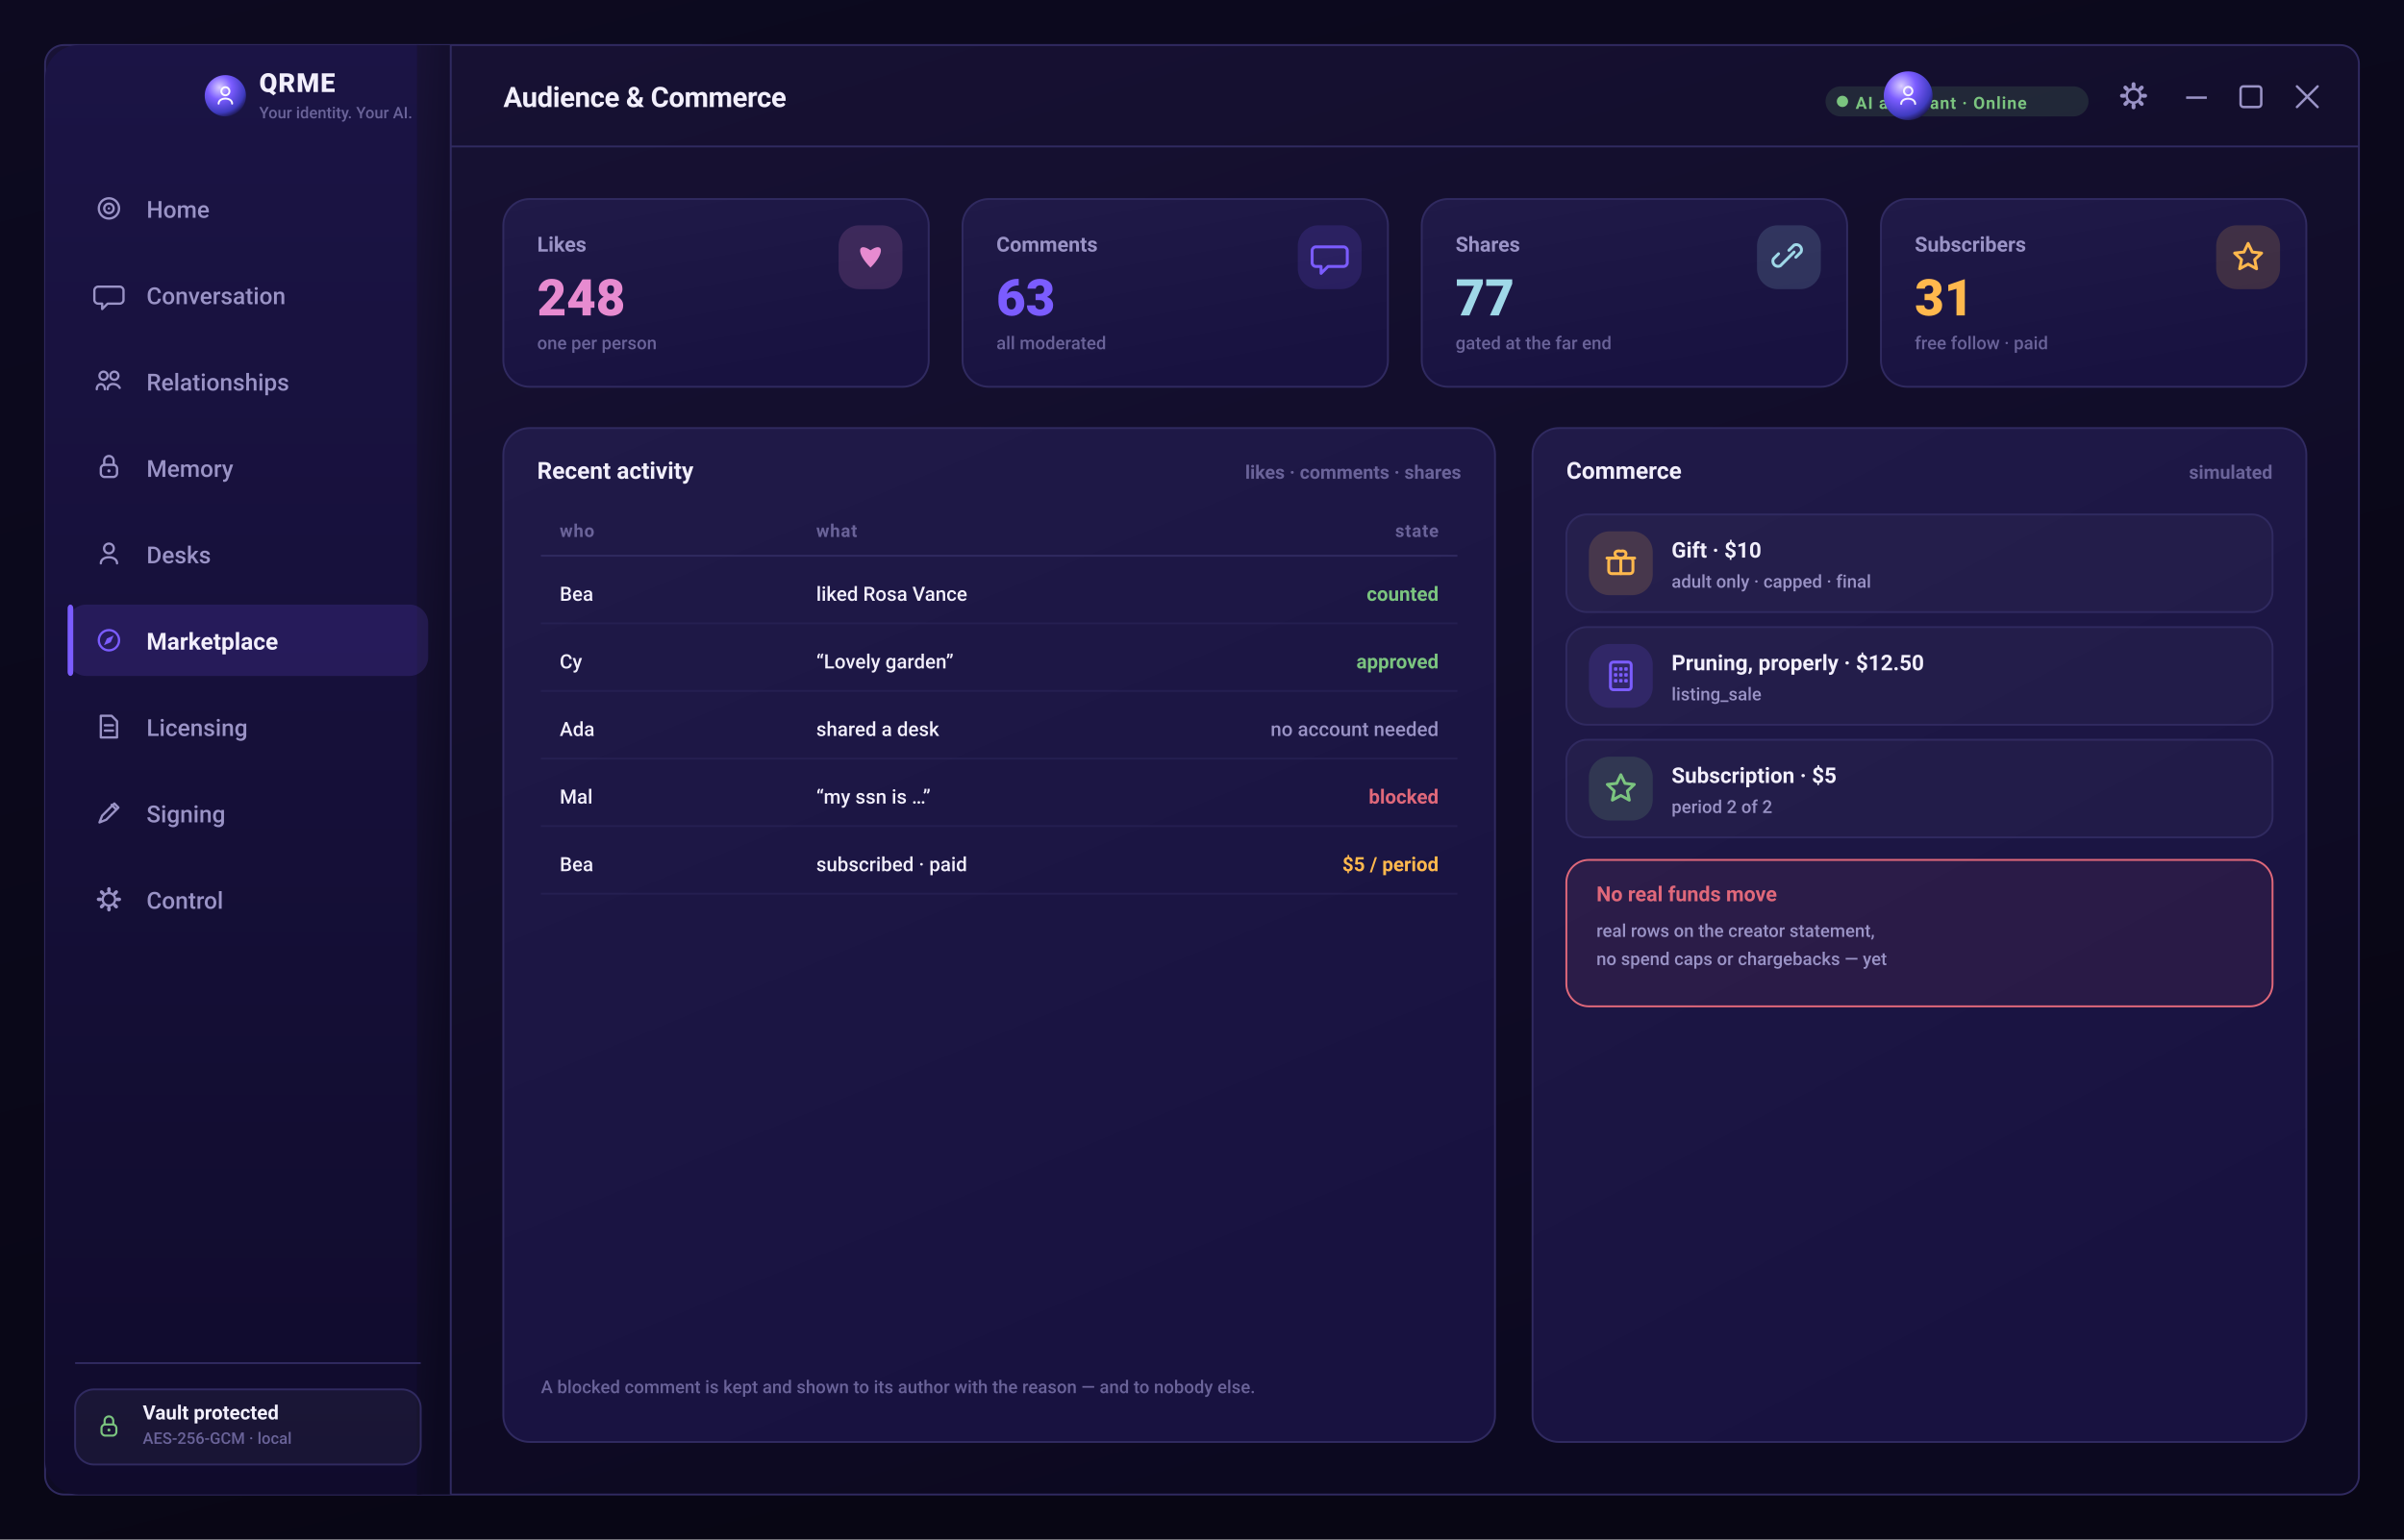
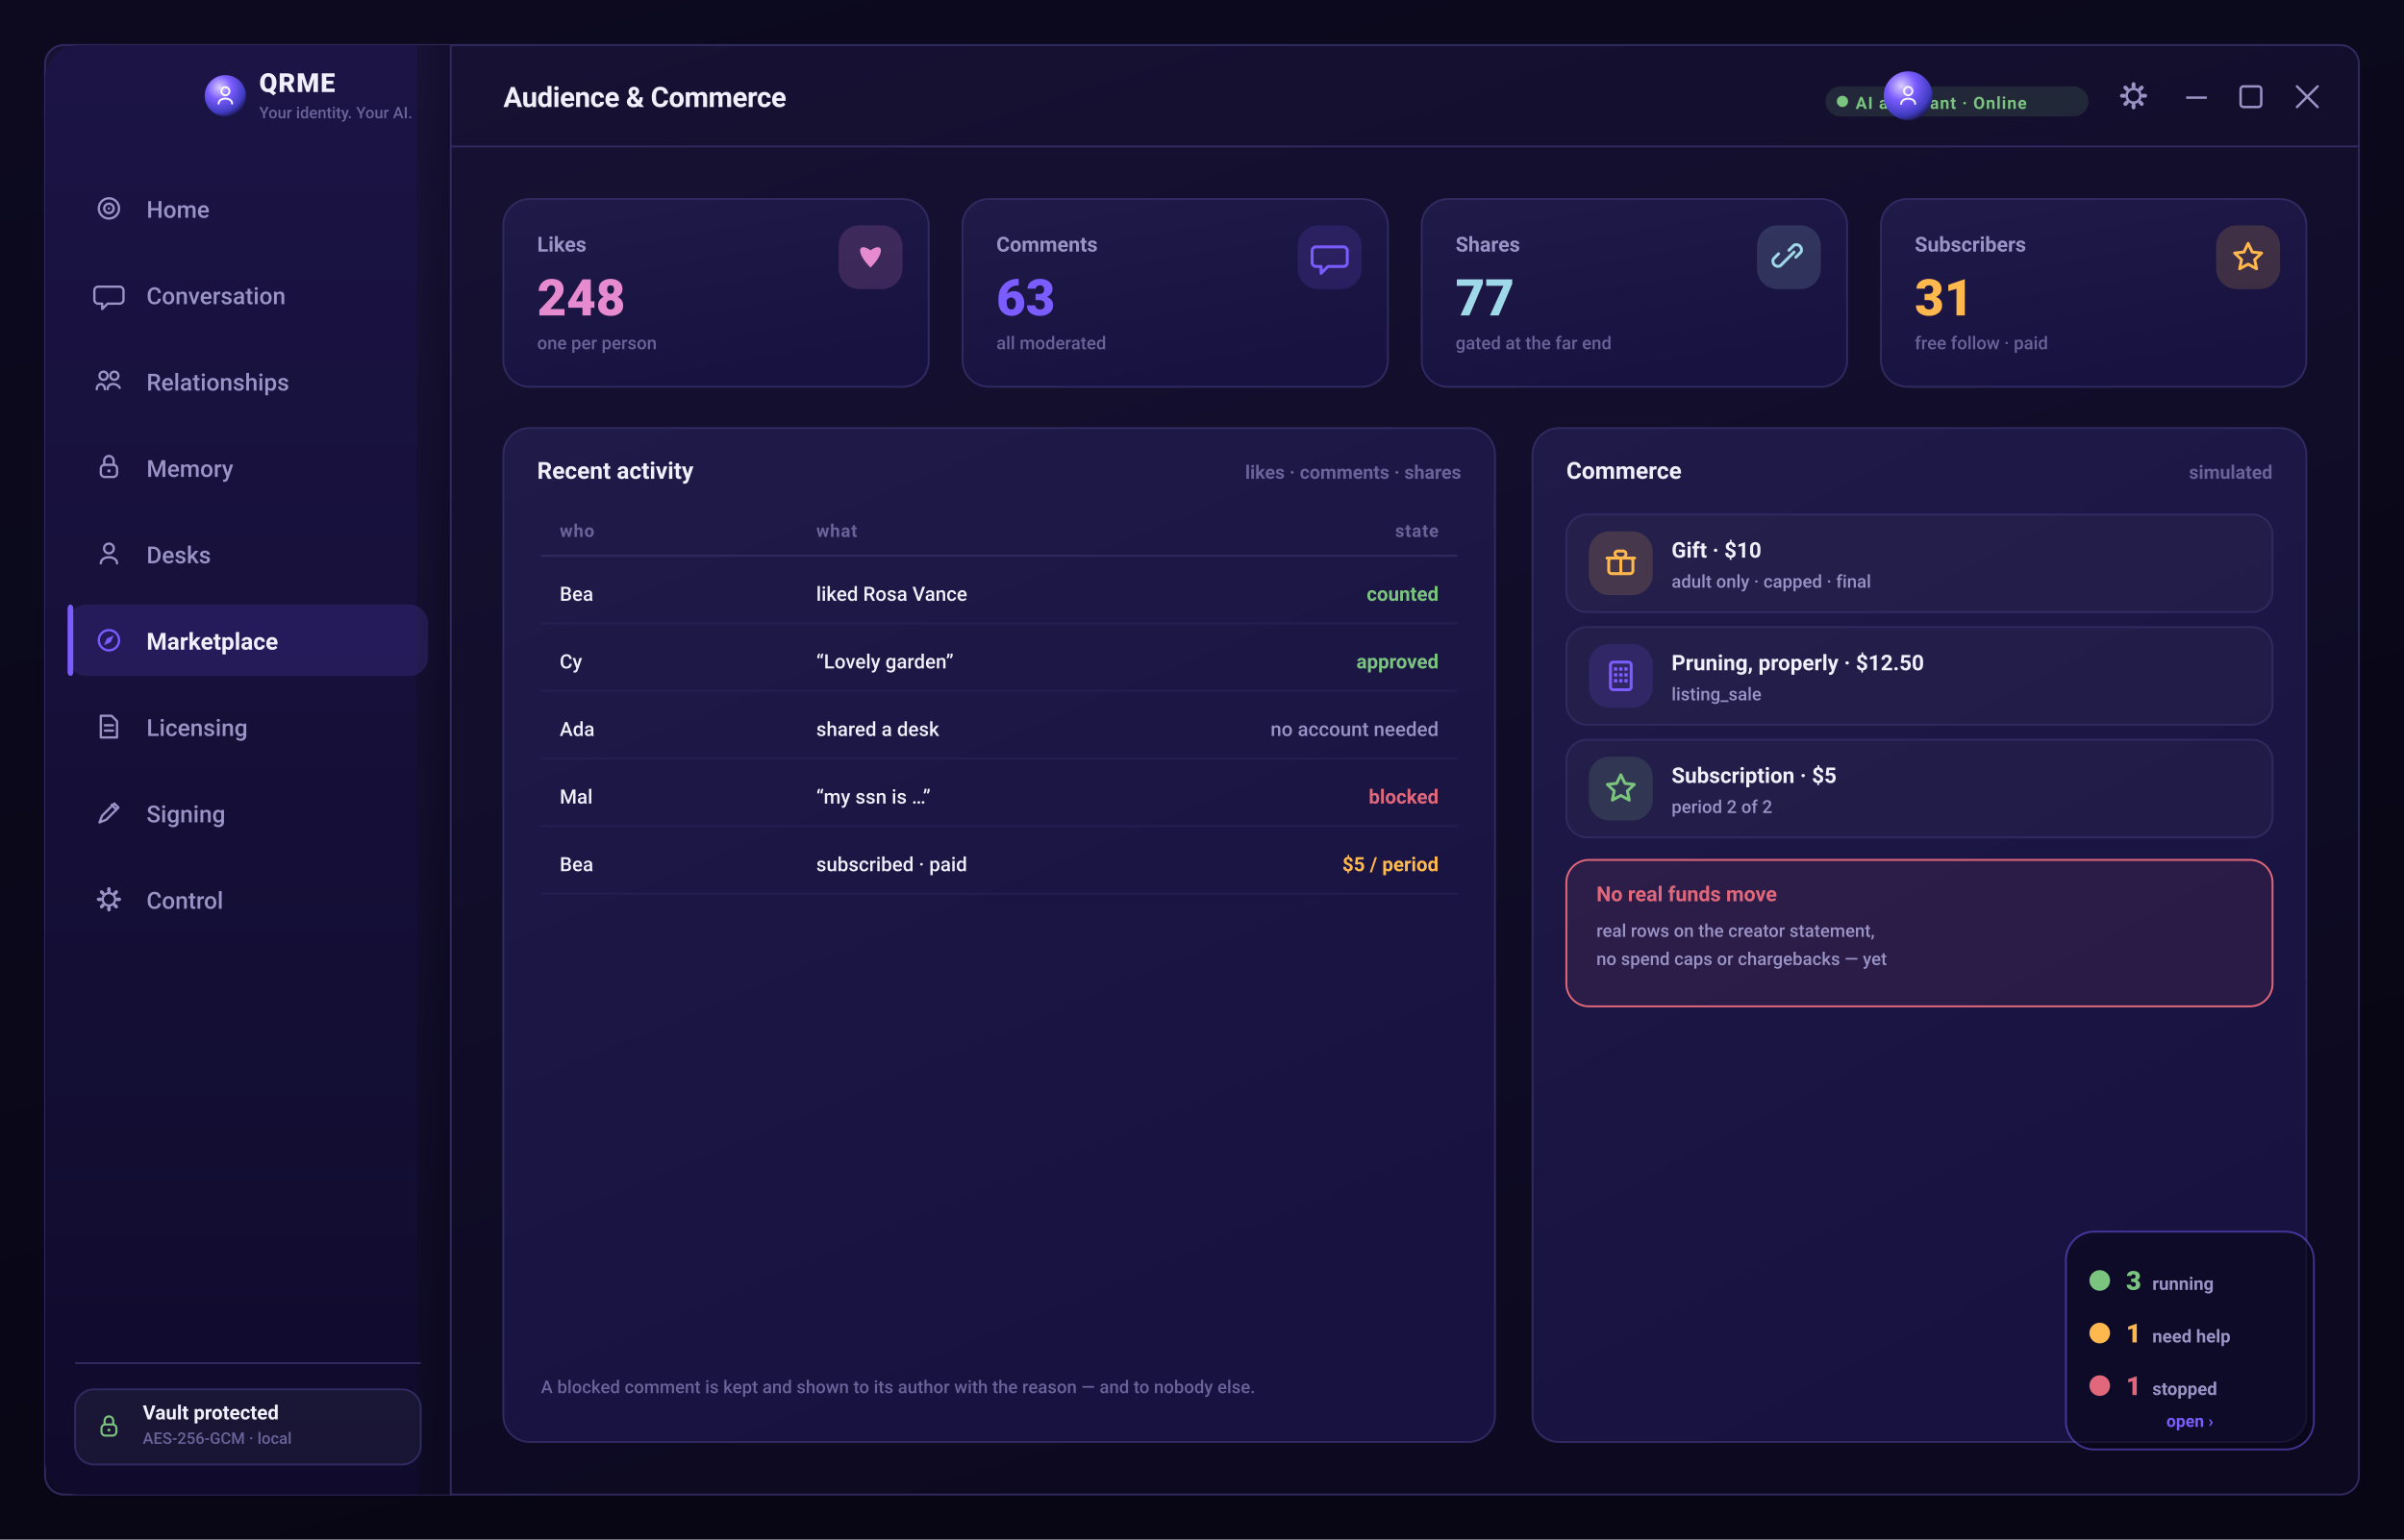
<svg xmlns="http://www.w3.org/2000/svg" width="1280" height="820" viewBox="0 0 1280 820" role="img" aria-label="QRME — Audience &amp; Commerce">
  <defs>
    <linearGradient id="gPage" x1="0" y1="0" x2="0.4" y2="1">
      <stop offset="0" stop-color="#0d0a20" />
      <stop offset="1" stop-color="#080614" />
    </linearGradient>
    <linearGradient id="gScr" x1="0" y1="0" x2="0.5" y2="1">
      <stop offset="0" stop-color="#181235" />
      <stop offset="1" stop-color="#0c0920" />
    </linearGradient>
    <linearGradient id="gSide" x1="0" y1="0" x2="0" y2="1">
      <stop offset="0" stop-color="#1b1445" />
      <stop offset="1" stop-color="#100b2c" />
    </linearGradient>
    <linearGradient id="gCard" x1="0" y1="0" x2="0.4" y2="1">
      <stop offset="0" stop-color="#201a48" />
      <stop offset="1" stop-color="#181240" />
    </linearGradient>
    <linearGradient id="gBrand" x1="0" y1="0" x2="1" y2="0">
      <stop offset="0" stop-color="#7b5cff" />
      <stop offset="1" stop-color="#9d7bff" />
    </linearGradient>
    <linearGradient id="gAmber" x1="0" y1="0" x2="1" y2="0">
      <stop offset="0" stop-color="#ffb84d" />
      <stop offset="1" stop-color="#ffd27a" />
    </linearGradient>
    <radialGradient id="orb" cx="36%" cy="30%" r="78%">
      <stop offset="0" stop-color="#d9ccff" />
      <stop offset="38%" stop-color="#7b5cff" />
      <stop offset="78%" stop-color="#3f3bc0" />
      <stop offset="100%" stop-color="#140f34" />
    </radialGradient>
  </defs>
  <rect x="0.0" y="0.0" width="1280.0" height="820.0" rx="0" fill="url(#gPage)" />
  <rect x="24" y="24" width="1232" height="772" rx="10" fill="url(#gScr)" stroke="#302a60" stroke-width="1" />
  <rect x="24.0" y="24.0" width="216.0" height="772.0" rx="18" fill="url(#gSide)" />
  <rect x="222.0" y="24.0" width="18.0" height="772.0" rx="0" fill="url(#gScr)" />
  <line x1="240" y1="24" x2="240" y2="796" stroke="#302a60" stroke-width="1" />
  <line x1="240" y1="78" x2="1256" y2="78" stroke="#302a60" stroke-width="1" />
  <line x1="1164" y1="52" x2="1175" y2="52" stroke="#9a93c6" stroke-width="1.3" />
  <rect x="1193.0" y="46.0" width="11.0" height="11.0" rx="1.5" fill="none" stroke="#9a93c6" stroke-width="1.3" />
  <path d="M1223 46 l11 11 M1234 46 l-11 11" stroke="#9a93c6" stroke-width="1.3" stroke-linecap="round" />
  <circle cx="120" cy="51" r="11" fill="url(#orb)" />
  <circle cx="120" cy="48.6" r="2.16" fill="none" stroke="rgba(255,255,255,0.95)" stroke-width="1.02" stroke-linecap="round" stroke-linejoin="round" />
  <path d="M116.4 55.2 c0 -3.6 7.2 -3.6 7.2 0" fill="none" stroke="rgba(255,255,255,0.95)" stroke-width="1.02" stroke-linecap="round" stroke-linejoin="round" />
  <text x="138.0" y="49.0" font-family="-apple-system,BlinkMacSystemFont,'SF Pro Display','SF Pro Text','Segoe UI',Roboto,system-ui,sans-serif" font-size="14" font-weight="800" fill="#f2effc" text-anchor="start" letter-spacing="0.5">QRME</text>
  <text x="138.0" y="63.0" font-family="-apple-system,BlinkMacSystemFont,'SF Pro Display','SF Pro Text','Segoe UI',Roboto,system-ui,sans-serif" font-size="8.5" font-weight="500" fill="#6a6399" text-anchor="start">Your identity. Your AI.</text>
  <text x="268.0" y="57.0" font-family="-apple-system,BlinkMacSystemFont,'SF Pro Display','SF Pro Text','Segoe UI',Roboto,system-ui,sans-serif" font-size="15" font-weight="700" fill="#f2effc" text-anchor="start" letter-spacing="-0.2">Audience &amp; Commerce</text>
  <rect x="1134.96" y="43.8" width="2.08" height="3.2" rx="1" transform="rotate(0 1136 51)" fill="#9a93c6" />
  <rect x="1134.96" y="43.8" width="2.08" height="3.2" rx="1" transform="rotate(45 1136 51)" fill="#9a93c6" />
  <rect x="1134.96" y="43.8" width="2.08" height="3.2" rx="1" transform="rotate(90 1136 51)" fill="#9a93c6" />
  <rect x="1134.96" y="43.8" width="2.08" height="3.2" rx="1" transform="rotate(135 1136 51)" fill="#9a93c6" />
  <rect x="1134.96" y="43.8" width="2.08" height="3.2" rx="1" transform="rotate(180 1136 51)" fill="#9a93c6" />
  <rect x="1134.96" y="43.8" width="2.08" height="3.2" rx="1" transform="rotate(225 1136 51)" fill="#9a93c6" />
  <rect x="1134.96" y="43.8" width="2.08" height="3.2" rx="1" transform="rotate(270 1136 51)" fill="#9a93c6" />
  <rect x="1134.96" y="43.8" width="2.08" height="3.2" rx="1" transform="rotate(315 1136 51)" fill="#9a93c6" />
  <circle cx="1136" cy="51" r="3.68" fill="none" stroke="#9a93c6" stroke-width="1.36" stroke-linecap="round" stroke-linejoin="round" />
  <rect x="972.0" y="46.0" width="140.0" height="16.0" rx="8" fill="rgba(123,196,127,0.14)" />
  <circle cx="981.0" cy="54" r="3" fill="#7bc47f" />
  <text x="988.0" y="58.0" font-family="-apple-system,BlinkMacSystemFont,'SF Pro Display','SF Pro Text','Segoe UI',Roboto,system-ui,sans-serif" font-size="9" font-weight="700" fill="#7bc47f" text-anchor="start" letter-spacing="0.5">AI assistant · Online</text>
  <circle cx="1016" cy="51" r="13" fill="url(#orb)" />
  <circle cx="1016" cy="48.52" r="2.232" fill="none" stroke="rgba(255,255,255,0.9)" stroke-width="1.05" stroke-linecap="round" stroke-linejoin="round" />
  <path d="M1012.28 55.34 c0 -3.72 7.44 -3.72 7.44 0" fill="none" stroke="rgba(255,255,255,0.9)" stroke-width="1.05" stroke-linecap="round" stroke-linejoin="round" />
  <circle cx="58" cy="111" r="5.4" fill="none" stroke="#9a93c6" stroke-width="1.22" stroke-linecap="round" stroke-linejoin="round" />
  <circle cx="58" cy="111" r="2.52" fill="none" stroke="#9a93c6" stroke-width="1.22" stroke-linecap="round" stroke-linejoin="round" />
  <circle cx="58" cy="111" r="0.648" fill="#9a93c6" />
  <text x="78.0" y="116.0" font-family="-apple-system,BlinkMacSystemFont,'SF Pro Display','SF Pro Text','Segoe UI',Roboto,system-ui,sans-serif" font-size="12.5" font-weight="500" fill="#9a93c6" text-anchor="start">Home</text>
  <path d="M52.24 152.68 h11.52 a2 2 0 0 1 2 2 v5.04 a2 2 0 0 1 -2 2 h-6.48 l-2.88 2.88 v-2.88 h-2.16 a2 2 0 0 1 -2 -2 v-5.04 a2 2 0 0 1 2 -2 Z" fill="none" stroke="#9a93c6" stroke-width="1.22" stroke-linecap="round" stroke-linejoin="round" />
  <text x="78.0" y="162.0" font-family="-apple-system,BlinkMacSystemFont,'SF Pro Display','SF Pro Text','Segoe UI',Roboto,system-ui,sans-serif" font-size="12.5" font-weight="500" fill="#9a93c6" text-anchor="start">Conversation</text>
  <circle cx="55.12" cy="200.12" r="2.16" fill="none" stroke="#9a93c6" stroke-width="1.22" stroke-linecap="round" stroke-linejoin="round" />
  <circle cx="60.88" cy="200.12" r="2.16" fill="none" stroke="#9a93c6" stroke-width="1.22" stroke-linecap="round" stroke-linejoin="round" />
  <path d="M51.52 207.32 c0 -3.6 4.32 -3.6 4.32 0 M57.28 207.32 c0 -3.6 5.04 -3.6 6.48 -0.72" fill="none" stroke="#9a93c6" stroke-width="1.22" stroke-linecap="round" stroke-linejoin="round" />
  <text x="78.0" y="208.0" font-family="-apple-system,BlinkMacSystemFont,'SF Pro Display','SF Pro Text','Segoe UI',Roboto,system-ui,sans-serif" font-size="12.5" font-weight="500" fill="#9a93c6" text-anchor="start">Relationships</text>
  <rect x="53.68" y="247.56" width="8.64" height="6.48" rx="2" fill="none" stroke="#9a93c6" stroke-width="1.22" stroke-linecap="round" stroke-linejoin="round" />
  <path d="M55.48 247.56 v-2.16 a2.52 2.52 0 0 1 5.04 0 v2.16" fill="none" stroke="#9a93c6" stroke-width="1.22" stroke-linecap="round" stroke-linejoin="round" />
  <circle cx="58" cy="250.8" r="0.864" fill="#9a93c6" />
  <text x="78.0" y="254.0" font-family="-apple-system,BlinkMacSystemFont,'SF Pro Display','SF Pro Text','Segoe UI',Roboto,system-ui,sans-serif" font-size="12.5" font-weight="500" fill="#9a93c6" text-anchor="start">Memory</text>
  <circle cx="58" cy="292.12" r="2.592" fill="none" stroke="#9a93c6" stroke-width="1.22" stroke-linecap="round" stroke-linejoin="round" />
  <path d="M53.68 300.04 c0 -4.32 8.64 -4.32 8.64 0" fill="none" stroke="#9a93c6" stroke-width="1.22" stroke-linecap="round" stroke-linejoin="round" />
  <text x="78.0" y="300.0" font-family="-apple-system,BlinkMacSystemFont,'SF Pro Display','SF Pro Text','Segoe UI',Roboto,system-ui,sans-serif" font-size="12.5" font-weight="500" fill="#9a93c6" text-anchor="start">Desks</text>
  <rect x="36.0" y="322.0" width="192.0" height="38.0" rx="10" fill="rgba(123,92,255,0.16)" />
  <rect x="36.0" y="322.0" width="3.0" height="38.0" rx="2" fill="#7b5cff" />
  <circle cx="58" cy="341" r="5.4" fill="none" stroke="#7b5cff" stroke-width="1.22" stroke-linecap="round" stroke-linejoin="round" />
  <path d="M60.52 338.48 l-1.584 3.6 -3.6 1.584 1.584 -3.6 Z" fill="#7b5cff" />
  <text x="78.0" y="346.0" font-family="-apple-system,BlinkMacSystemFont,'SF Pro Display','SF Pro Text','Segoe UI',Roboto,system-ui,sans-serif" font-size="12.5" font-weight="650" fill="#f2effc" text-anchor="start">Marketplace</text>
  <path d="M53.68 381.24 h5.76 l2.88 2.88 v8.64 h-8.64 Z" fill="none" stroke="#9a93c6" stroke-width="1.22" stroke-linecap="round" stroke-linejoin="round" />
  <path d="M55.84 386.28 h4.32 M55.84 389.16 h4.32" fill="none" stroke="#9a93c6" stroke-width="1.22" stroke-linecap="round" stroke-linejoin="round" />
  <text x="78.0" y="392.0" font-family="-apple-system,BlinkMacSystemFont,'SF Pro Display','SF Pro Text','Segoe UI',Roboto,system-ui,sans-serif" font-size="12.5" font-weight="500" fill="#9a93c6" text-anchor="start">Licensing</text>
  <path d="M52.96 438.04 l1.44 -3.6 6.48 -6.48 2.16 2.16 -6.48 6.48 -3.6 1.44 Z" fill="none" stroke="#9a93c6" stroke-width="1.22" stroke-linecap="round" stroke-linejoin="round" />
  <path d="M59.44 428.68 l2.16 2.16" fill="none" stroke="#9a93c6" stroke-width="1.22" stroke-linecap="round" stroke-linejoin="round" />
  <text x="78.0" y="438.0" font-family="-apple-system,BlinkMacSystemFont,'SF Pro Display','SF Pro Text','Segoe UI',Roboto,system-ui,sans-serif" font-size="12.5" font-weight="500" fill="#9a93c6" text-anchor="start">Signing</text>
  <rect x="57.064" y="472.52" width="1.872" height="2.88" rx="1" transform="rotate(0 58 479)" fill="#9a93c6" />
  <rect x="57.064" y="472.52" width="1.872" height="2.88" rx="1" transform="rotate(45 58 479)" fill="#9a93c6" />
  <rect x="57.064" y="472.52" width="1.872" height="2.88" rx="1" transform="rotate(90 58 479)" fill="#9a93c6" />
  <rect x="57.064" y="472.52" width="1.872" height="2.88" rx="1" transform="rotate(135 58 479)" fill="#9a93c6" />
  <rect x="57.064" y="472.52" width="1.872" height="2.88" rx="1" transform="rotate(180 58 479)" fill="#9a93c6" />
  <rect x="57.064" y="472.52" width="1.872" height="2.88" rx="1" transform="rotate(225 58 479)" fill="#9a93c6" />
  <rect x="57.064" y="472.52" width="1.872" height="2.88" rx="1" transform="rotate(270 58 479)" fill="#9a93c6" />
  <rect x="57.064" y="472.52" width="1.872" height="2.88" rx="1" transform="rotate(315 58 479)" fill="#9a93c6" />
  <circle cx="58" cy="479" r="3.312" fill="none" stroke="#9a93c6" stroke-width="1.22" stroke-linecap="round" stroke-linejoin="round" />
  <text x="78.0" y="484.0" font-family="-apple-system,BlinkMacSystemFont,'SF Pro Display','SF Pro Text','Segoe UI',Roboto,system-ui,sans-serif" font-size="12.5" font-weight="500" fill="#9a93c6" text-anchor="start">Control</text>
  <line x1="40" y1="726" x2="224" y2="726" stroke="#302a60" stroke-width="1" />
  <rect x="40.0" y="740.0" width="184.0" height="40.0" rx="10" fill="rgba(255,255,255,0.04)" stroke="#302a60" stroke-width="1" />
  <rect x="54.04" y="758.68" width="7.92" height="5.94" rx="2" fill="none" stroke="#7bc47f" stroke-width="1.12" stroke-linecap="round" stroke-linejoin="round" />
  <path d="M55.69 758.68 v-1.98 a2.31 2.31 0 0 1 4.62 0 v1.98" fill="none" stroke="#7bc47f" stroke-width="1.12" stroke-linecap="round" stroke-linejoin="round" />
  <circle cx="58" cy="761.65" r="0.792" fill="#7bc47f" />
  <text x="76.0" y="756.0" font-family="-apple-system,BlinkMacSystemFont,'SF Pro Display','SF Pro Text','Segoe UI',Roboto,system-ui,sans-serif" font-size="10.5" font-weight="650" fill="#f2effc" text-anchor="start">Vault protected</text>
  <text x="76.0" y="769.0" font-family="-apple-system,BlinkMacSystemFont,'SF Pro Display','SF Pro Text','Segoe UI',Roboto,system-ui,sans-serif" font-size="8.5" font-weight="500" fill="#6a6399" text-anchor="start">AES-256-GCM · local</text>
  <rect x="268.0" y="106.0" width="226.5" height="100.0" rx="14" fill="url(#gCard)" stroke="#302a60" stroke-width="1" />
  <text x="286.0" y="134.0" font-family="-apple-system,BlinkMacSystemFont,'SF Pro Display','SF Pro Text','Segoe UI',Roboto,system-ui,sans-serif" font-size="11" font-weight="600" fill="#9a93c6" text-anchor="start">Likes</text>
  <text x="286.0" y="168.0" font-family="-apple-system,BlinkMacSystemFont,'SF Pro Display','SF Pro Text','Segoe UI',Roboto,system-ui,sans-serif" font-size="27" font-weight="800" fill="#e78bd0" text-anchor="start">248</text>
  <text x="286.0" y="186.0" font-family="-apple-system,BlinkMacSystemFont,'SF Pro Display','SF Pro Text','Segoe UI',Roboto,system-ui,sans-serif" font-size="9.5" font-weight="500" fill="#6a6399" text-anchor="start">one per person</text>
  <rect x="446.5" y="120.0" width="34.0" height="34.0" rx="11" fill="rgba(231,139,208,0.16)" />
  <path d="M463.5 142.52 C455.22 134.24,457.06 128.72,463.5 133.32 C469.94 128.72,471.78 134.24,463.5 142.52 Z" fill="#e78bd0" />
  <rect x="512.5" y="106.0" width="226.5" height="100.0" rx="14" fill="url(#gCard)" stroke="#302a60" stroke-width="1" />
  <text x="530.5" y="134.0" font-family="-apple-system,BlinkMacSystemFont,'SF Pro Display','SF Pro Text','Segoe UI',Roboto,system-ui,sans-serif" font-size="11" font-weight="600" fill="#9a93c6" text-anchor="start">Comments</text>
  <text x="530.5" y="168.0" font-family="-apple-system,BlinkMacSystemFont,'SF Pro Display','SF Pro Text','Segoe UI',Roboto,system-ui,sans-serif" font-size="27" font-weight="800" fill="#7b5cff" text-anchor="start">63</text>
  <text x="530.5" y="186.0" font-family="-apple-system,BlinkMacSystemFont,'SF Pro Display','SF Pro Text','Segoe UI',Roboto,system-ui,sans-serif" font-size="9.5" font-weight="500" fill="#6a6399" text-anchor="start">all moderated</text>
  <rect x="691.0" y="120.0" width="34.0" height="34.0" rx="11" fill="rgba(123,92,255,0.16)" />
  <path d="M700.64 131.48 h14.72 a2 2 0 0 1 2 2 v6.44 a2 2 0 0 1 -2 2 h-8.28 l-3.68 3.68 v-3.68 h-2.76 a2 2 0 0 1 -2 -2 v-6.44 a2 2 0 0 1 2 -2 Z" fill="none" stroke="#7b5cff" stroke-width="1.56" stroke-linecap="round" stroke-linejoin="round" />
  <rect x="757.0" y="106.0" width="226.5" height="100.0" rx="14" fill="url(#gCard)" stroke="#302a60" stroke-width="1" />
  <text x="775.0" y="134.0" font-family="-apple-system,BlinkMacSystemFont,'SF Pro Display','SF Pro Text','Segoe UI',Roboto,system-ui,sans-serif" font-size="11" font-weight="600" fill="#9a93c6" text-anchor="start">Shares</text>
  <text x="775.0" y="168.0" font-family="-apple-system,BlinkMacSystemFont,'SF Pro Display','SF Pro Text','Segoe UI',Roboto,system-ui,sans-serif" font-size="27" font-weight="800" fill="#9fd8e8" text-anchor="start">77</text>
  <text x="775.0" y="186.0" font-family="-apple-system,BlinkMacSystemFont,'SF Pro Display','SF Pro Text','Segoe UI',Roboto,system-ui,sans-serif" font-size="9.5" font-weight="500" fill="#6a6399" text-anchor="start">gated at the far end</text>
  <rect x="935.5" y="120.0" width="34.0" height="34.0" rx="11" fill="rgba(159,216,232,0.16)" />
  <path d="M950.66 138.84 l-2.76 2.76 a2.76 2.76 0 0 1 -3.68 -3.68 l2.76 -2.76 m5.52 -1.84 l2.76 -2.76 a2.76 2.76 0 0 1 3.68 3.68 l-2.76 2.76 M949.74 139.76 l5.52 -5.52" fill="none" stroke="#9fd8e8" stroke-width="1.56" stroke-linecap="round" stroke-linejoin="round" />
  <rect x="1001.5" y="106.0" width="226.5" height="100.0" rx="14" fill="url(#gCard)" stroke="#302a60" stroke-width="1" />
  <text x="1019.5" y="134.0" font-family="-apple-system,BlinkMacSystemFont,'SF Pro Display','SF Pro Text','Segoe UI',Roboto,system-ui,sans-serif" font-size="11" font-weight="600" fill="#9a93c6" text-anchor="start">Subscribers</text>
  <text x="1019.5" y="168.0" font-family="-apple-system,BlinkMacSystemFont,'SF Pro Display','SF Pro Text','Segoe UI',Roboto,system-ui,sans-serif" font-size="27" font-weight="800" fill="#ffb84d" text-anchor="start">31</text>
  <text x="1019.5" y="186.0" font-family="-apple-system,BlinkMacSystemFont,'SF Pro Display','SF Pro Text','Segoe UI',Roboto,system-ui,sans-serif" font-size="9.5" font-weight="500" fill="#6a6399" text-anchor="start">free follow · paid</text>
  <rect x="1180.0" y="120.0" width="34.0" height="34.0" rx="11" fill="rgba(255,184,77,0.16)" />
  <path d="M1197.0 129.64 l2.208 4.6 4.968 0.552 -3.68 3.496 1.012 4.876 -4.508 -2.484 -4.508 2.484 1.012 -4.876 -3.68 -3.496 4.968 -0.552 Z" fill="none" stroke="#ffb84d" stroke-width="1.56" stroke-linecap="round" stroke-linejoin="round" />
  <rect x="268.0" y="228.0" width="528.0" height="540.0" rx="14" fill="url(#gCard)" stroke="#302a60" stroke-width="1" />
  <text x="286.0" y="255.0" font-family="-apple-system,BlinkMacSystemFont,'SF Pro Display','SF Pro Text','Segoe UI',Roboto,system-ui,sans-serif" font-size="12.5" font-weight="700" fill="#f2effc" text-anchor="start">Recent activity</text>
  <text x="778.0" y="255.0" font-family="-apple-system,BlinkMacSystemFont,'SF Pro Display','SF Pro Text','Segoe UI',Roboto,system-ui,sans-serif" font-size="10" font-weight="600" fill="#6a6399" text-anchor="end">likes · comments · shares</text>
  <text x="298.0" y="286.0" font-family="-apple-system,BlinkMacSystemFont,'SF Pro Display','SF Pro Text','Segoe UI',Roboto,system-ui,sans-serif" font-size="9.5" font-weight="700" fill="#6a6399" text-anchor="start" letter-spacing="0.4">who</text>
  <text x="434.6" y="286.0" font-family="-apple-system,BlinkMacSystemFont,'SF Pro Display','SF Pro Text','Segoe UI',Roboto,system-ui,sans-serif" font-size="9.5" font-weight="700" fill="#6a6399" text-anchor="start" letter-spacing="0.4">what</text>
  <text x="766.0" y="286.0" font-family="-apple-system,BlinkMacSystemFont,'SF Pro Display','SF Pro Text','Segoe UI',Roboto,system-ui,sans-serif" font-size="9.5" font-weight="700" fill="#6a6399" text-anchor="end" letter-spacing="0.4">state</text>
  <line x1="288" y1="296" x2="776.0" y2="296" stroke="#302a60" stroke-width="1" />
  <text x="298.0" y="320.0" font-family="-apple-system,BlinkMacSystemFont,'SF Pro Display','SF Pro Text','Segoe UI',Roboto,system-ui,sans-serif" font-size="10.5" font-weight="500" fill="#f2effc" text-anchor="start">Bea</text>
  <text x="434.6" y="320.0" font-family="-apple-system,BlinkMacSystemFont,'SF Pro Display','SF Pro Text','Segoe UI',Roboto,system-ui,sans-serif" font-size="10.5" font-weight="500" fill="#f2effc" text-anchor="start">liked Rosa Vance</text>
  <text x="766.0" y="320.0" font-family="-apple-system,BlinkMacSystemFont,'SF Pro Display','SF Pro Text','Segoe UI',Roboto,system-ui,sans-serif" font-size="10.5" font-weight="600" fill="#7bc47f" text-anchor="end">counted</text>
  <line x1="288" y1="332" x2="776.0" y2="332" stroke="rgba(48,42,96,0.45)" stroke-width="1" />
  <text x="298.0" y="356.0" font-family="-apple-system,BlinkMacSystemFont,'SF Pro Display','SF Pro Text','Segoe UI',Roboto,system-ui,sans-serif" font-size="10.5" font-weight="500" fill="#f2effc" text-anchor="start">Cy</text>
  <text x="434.6" y="356.0" font-family="-apple-system,BlinkMacSystemFont,'SF Pro Display','SF Pro Text','Segoe UI',Roboto,system-ui,sans-serif" font-size="10.5" font-weight="500" fill="#f2effc" text-anchor="start">“Lovely garden”</text>
  <text x="766.0" y="356.0" font-family="-apple-system,BlinkMacSystemFont,'SF Pro Display','SF Pro Text','Segoe UI',Roboto,system-ui,sans-serif" font-size="10.5" font-weight="600" fill="#7bc47f" text-anchor="end">approved</text>
  <line x1="288" y1="368" x2="776.0" y2="368" stroke="rgba(48,42,96,0.45)" stroke-width="1" />
  <text x="298.0" y="392.0" font-family="-apple-system,BlinkMacSystemFont,'SF Pro Display','SF Pro Text','Segoe UI',Roboto,system-ui,sans-serif" font-size="10.5" font-weight="500" fill="#f2effc" text-anchor="start">Ada</text>
  <text x="434.6" y="392.0" font-family="-apple-system,BlinkMacSystemFont,'SF Pro Display','SF Pro Text','Segoe UI',Roboto,system-ui,sans-serif" font-size="10.5" font-weight="500" fill="#f2effc" text-anchor="start">shared a desk</text>
  <text x="766.0" y="392.0" font-family="-apple-system,BlinkMacSystemFont,'SF Pro Display','SF Pro Text','Segoe UI',Roboto,system-ui,sans-serif" font-size="10.5" font-weight="500" fill="#9a93c6" text-anchor="end">no account needed</text>
  <line x1="288" y1="404" x2="776.0" y2="404" stroke="rgba(48,42,96,0.45)" stroke-width="1" />
  <text x="298.0" y="428.0" font-family="-apple-system,BlinkMacSystemFont,'SF Pro Display','SF Pro Text','Segoe UI',Roboto,system-ui,sans-serif" font-size="10.5" font-weight="500" fill="#f2effc" text-anchor="start">Mal</text>
  <text x="434.6" y="428.0" font-family="-apple-system,BlinkMacSystemFont,'SF Pro Display','SF Pro Text','Segoe UI',Roboto,system-ui,sans-serif" font-size="10.5" font-weight="500" fill="#f2effc" text-anchor="start">“my ssn is …”</text>
  <text x="766.0" y="428.0" font-family="-apple-system,BlinkMacSystemFont,'SF Pro Display','SF Pro Text','Segoe UI',Roboto,system-ui,sans-serif" font-size="10.5" font-weight="700" fill="#e0687a" text-anchor="end">blocked</text>
  <line x1="288" y1="440" x2="776.0" y2="440" stroke="rgba(48,42,96,0.45)" stroke-width="1" />
  <text x="298.0" y="464.0" font-family="-apple-system,BlinkMacSystemFont,'SF Pro Display','SF Pro Text','Segoe UI',Roboto,system-ui,sans-serif" font-size="10.5" font-weight="500" fill="#f2effc" text-anchor="start">Bea</text>
  <text x="434.6" y="464.0" font-family="-apple-system,BlinkMacSystemFont,'SF Pro Display','SF Pro Text','Segoe UI',Roboto,system-ui,sans-serif" font-size="10.5" font-weight="500" fill="#f2effc" text-anchor="start">subscribed · paid</text>
  <text x="766.0" y="464.0" font-family="-apple-system,BlinkMacSystemFont,'SF Pro Display','SF Pro Text','Segoe UI',Roboto,system-ui,sans-serif" font-size="10.5" font-weight="700" fill="#ffb84d" text-anchor="end">$5 / period</text>
  <line x1="288" y1="476" x2="776.0" y2="476" stroke="rgba(48,42,96,0.45)" stroke-width="1" />
  <text x="288.0" y="742.0" font-family="-apple-system,BlinkMacSystemFont,'SF Pro Display','SF Pro Text','Segoe UI',Roboto,system-ui,sans-serif" font-size="9.5" font-weight="500" fill="#6a6399" text-anchor="start">A blocked comment is kept and shown to its author with the reason — and to nobody else.</text>
  <rect x="816.0" y="228.0" width="412.0" height="540.0" rx="14" fill="url(#gCard)" stroke="#302a60" stroke-width="1" />
  <text x="834.0" y="255.0" font-family="-apple-system,BlinkMacSystemFont,'SF Pro Display','SF Pro Text','Segoe UI',Roboto,system-ui,sans-serif" font-size="12.5" font-weight="700" fill="#f2effc" text-anchor="start">Commerce</text>
  <text x="1210.0" y="255.0" font-family="-apple-system,BlinkMacSystemFont,'SF Pro Display','SF Pro Text','Segoe UI',Roboto,system-ui,sans-serif" font-size="10" font-weight="600" fill="#6a6399" text-anchor="end">simulated</text>
  <rect x="834.0" y="274.0" width="376.0" height="52.0" rx="11" fill="rgba(255,255,255,0.03)" stroke="#302a60" stroke-width="1" />
  <rect x="846.0" y="283.0" width="34.0" height="34.0" rx="11" fill="rgba(255,184,77,0.16)" />
  <rect x="856.56" y="297.24" width="12.88" height="8.28" rx="1.5" fill="none" stroke="#ffb84d" stroke-width="1.56" stroke-linecap="round" stroke-linejoin="round" />
  <path d="M855.64 297.24 h14.72 M863.0 297.24 v8.28 M863.0 297.24 c-3.68 0 -4.6 -4.6 0 -3.68 c3.68 -0.92 3.68 3.68 0 3.68" fill="none" stroke="#ffb84d" stroke-width="1.56" stroke-linecap="round" stroke-linejoin="round" />
  <text x="890.0" y="297.0" font-family="-apple-system,BlinkMacSystemFont,'SF Pro Display','SF Pro Text','Segoe UI',Roboto,system-ui,sans-serif" font-size="11.5" font-weight="650" fill="#f2effc" text-anchor="start">Gift · $10</text>
  <text x="890.0" y="313.0" font-family="-apple-system,BlinkMacSystemFont,'SF Pro Display','SF Pro Text','Segoe UI',Roboto,system-ui,sans-serif" font-size="9.5" font-weight="500" fill="#9a93c6" text-anchor="start">adult only · capped · final</text>
  <rect x="834.0" y="334.0" width="376.0" height="52.0" rx="11" fill="rgba(255,255,255,0.03)" stroke="#302a60" stroke-width="1" />
  <rect x="846.0" y="343.0" width="34.0" height="34.0" rx="11" fill="rgba(123,92,255,0.16)" />
  <rect x="857.48" y="352.64" width="11.04" height="14.72" rx="1.5" fill="none" stroke="#7b5cff" stroke-width="1.56" stroke-linecap="round" stroke-linejoin="round" />
  <rect x="859.32" y="355.4" width="1.84" height="1.84" rx="0.4" fill="#7b5cff" />
  <rect x="862.08" y="355.4" width="1.84" height="1.84" rx="0.4" fill="#7b5cff" />
  <rect x="864.84" y="355.4" width="1.84" height="1.84" rx="0.4" fill="#7b5cff" />
  <rect x="859.32" y="358.528" width="1.84" height="1.84" rx="0.4" fill="#7b5cff" />
  <rect x="862.08" y="358.528" width="1.84" height="1.84" rx="0.4" fill="#7b5cff" />
  <rect x="864.84" y="358.528" width="1.84" height="1.84" rx="0.4" fill="#7b5cff" />
  <rect x="859.32" y="361.656" width="1.84" height="1.84" rx="0.4" fill="#7b5cff" />
  <rect x="862.08" y="361.656" width="1.84" height="1.84" rx="0.4" fill="#7b5cff" />
  <rect x="864.84" y="361.656" width="1.84" height="1.84" rx="0.4" fill="#7b5cff" />
  <text x="890.0" y="357.0" font-family="-apple-system,BlinkMacSystemFont,'SF Pro Display','SF Pro Text','Segoe UI',Roboto,system-ui,sans-serif" font-size="11.5" font-weight="650" fill="#f2effc" text-anchor="start">Pruning, properly · $12.50</text>
  <text x="890.0" y="373.0" font-family="-apple-system,BlinkMacSystemFont,'SF Pro Display','SF Pro Text','Segoe UI',Roboto,system-ui,sans-serif" font-size="9.5" font-weight="500" fill="#9a93c6" text-anchor="start">listing_sale</text>
  <rect x="834.0" y="394.0" width="376.0" height="52.0" rx="11" fill="rgba(255,255,255,0.03)" stroke="#302a60" stroke-width="1" />
  <rect x="846.0" y="403.0" width="34.0" height="34.0" rx="11" fill="rgba(123,196,127,0.16)" />
  <path d="M863.0 412.64 l2.208 4.6 4.968 0.552 -3.68 3.496 1.012 4.876 -4.508 -2.484 -4.508 2.484 1.012 -4.876 -3.68 -3.496 4.968 -0.552 Z" fill="none" stroke="#7bc47f" stroke-width="1.56" stroke-linecap="round" stroke-linejoin="round" />
  <text x="890.0" y="417.0" font-family="-apple-system,BlinkMacSystemFont,'SF Pro Display','SF Pro Text','Segoe UI',Roboto,system-ui,sans-serif" font-size="11.5" font-weight="650" fill="#f2effc" text-anchor="start">Subscription · $5</text>
  <text x="890.0" y="433.0" font-family="-apple-system,BlinkMacSystemFont,'SF Pro Display','SF Pro Text','Segoe UI',Roboto,system-ui,sans-serif" font-size="9.5" font-weight="500" fill="#9a93c6" text-anchor="start">period 2 of 2</text>
  <rect x="834.0" y="458.0" width="376.0" height="78.0" rx="12" fill="rgba(224,104,122,0.08)" stroke="#e0687a" stroke-width="1" />
  <text x="850.0" y="480.0" font-family="-apple-system,BlinkMacSystemFont,'SF Pro Display','SF Pro Text','Segoe UI',Roboto,system-ui,sans-serif" font-size="11" font-weight="700" fill="#e0687a" text-anchor="start">No real funds move</text>
  <text x="850.0" y="499.0" font-family="-apple-system,BlinkMacSystemFont,'SF Pro Display','SF Pro Text','Segoe UI',Roboto,system-ui,sans-serif" font-size="9.5" font-weight="500" fill="#9a93c6" text-anchor="start">real rows on the creator statement,</text>
  <text x="850.0" y="514.0" font-family="-apple-system,BlinkMacSystemFont,'SF Pro Display','SF Pro Text','Segoe UI',Roboto,system-ui,sans-serif" font-size="9.5" font-weight="500" fill="#9a93c6" text-anchor="start">no spend caps or chargebacks — yet</text>
+   <rect x="1100.0" y="656.0" width="132.0" height="116.0" rx="15" fill="rgba(9,7,26,0.62)" stroke="rgba(123,92,255,0.5)" stroke-width="1" />
+   <circle cx="1118" cy="682" r="5.5" fill="#7bc47f" />
+   <text x="1132.0" y="687.0" font-family="-apple-system,BlinkMacSystemFont,'SF Pro Display','SF Pro Text','Segoe UI',Roboto,system-ui,sans-serif" font-size="14" font-weight="800" fill="#7bc47f" text-anchor="start">3</text>
+   <text x="1146.0" y="687.0" font-family="-apple-system,BlinkMacSystemFont,'SF Pro Display','SF Pro Text','Segoe UI',Roboto,system-ui,sans-serif" font-size="9.5" font-weight="600" fill="#9a93c6" text-anchor="start">running</text>
+   <circle cx="1118" cy="710" r="5.5" fill="#ffb84d" />
+   <text x="1132.0" y="715.0" font-family="-apple-system,BlinkMacSystemFont,'SF Pro Display','SF Pro Text','Segoe UI',Roboto,system-ui,sans-serif" font-size="14" font-weight="800" fill="#ffb84d" text-anchor="start">1</text>
+   <text x="1146.0" y="715.0" font-family="-apple-system,BlinkMacSystemFont,'SF Pro Display','SF Pro Text','Segoe UI',Roboto,system-ui,sans-serif" font-size="9.5" font-weight="600" fill="#9a93c6" text-anchor="start">need help</text>
+   <circle cx="1118" cy="738" r="5.5" fill="#e0687a" />
+   <text x="1132.0" y="743.0" font-family="-apple-system,BlinkMacSystemFont,'SF Pro Display','SF Pro Text','Segoe UI',Roboto,system-ui,sans-serif" font-size="14" font-weight="800" fill="#e0687a" text-anchor="start">1</text>
+   <text x="1146.0" y="743.0" font-family="-apple-system,BlinkMacSystemFont,'SF Pro Display','SF Pro Text','Segoe UI',Roboto,system-ui,sans-serif" font-size="9.5" font-weight="600" fill="#9a93c6" text-anchor="start">stopped</text>
+   <text x="1166.0" y="760.0" font-family="-apple-system,BlinkMacSystemFont,'SF Pro Display','SF Pro Text','Segoe UI',Roboto,system-ui,sans-serif" font-size="9" font-weight="700" fill="#7b5cff" text-anchor="middle">open ›</text>
</svg>
